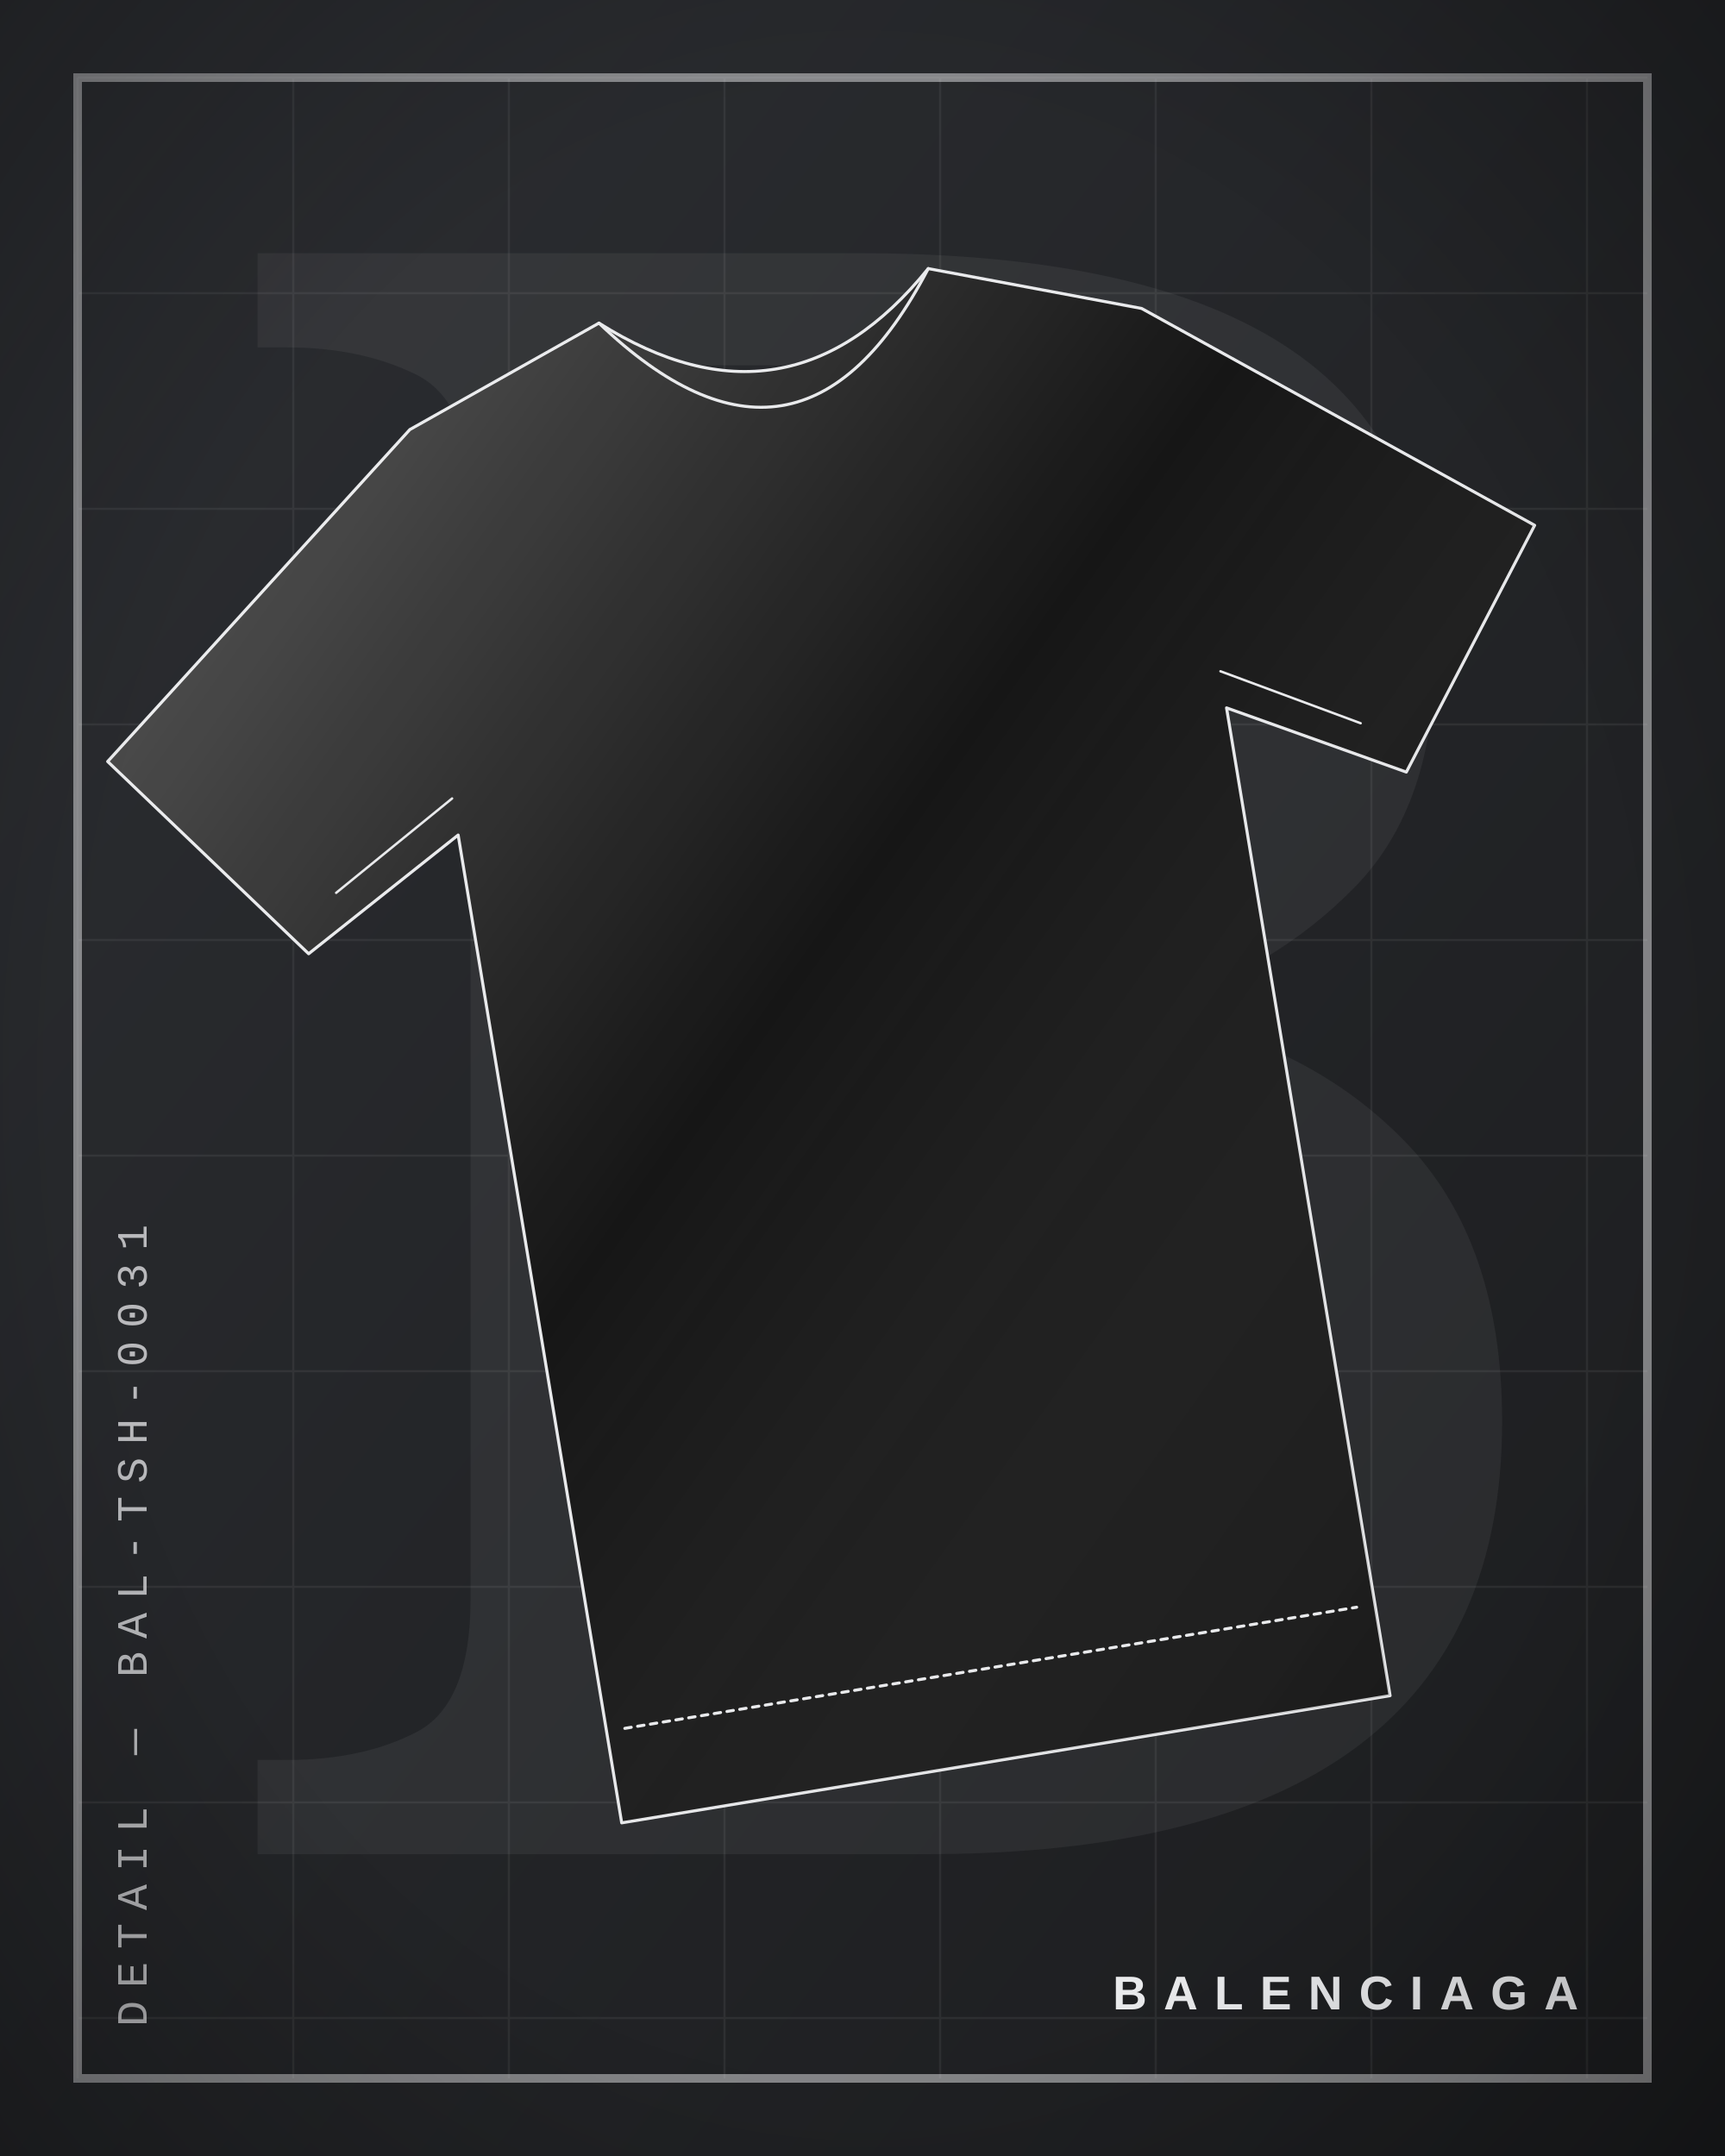
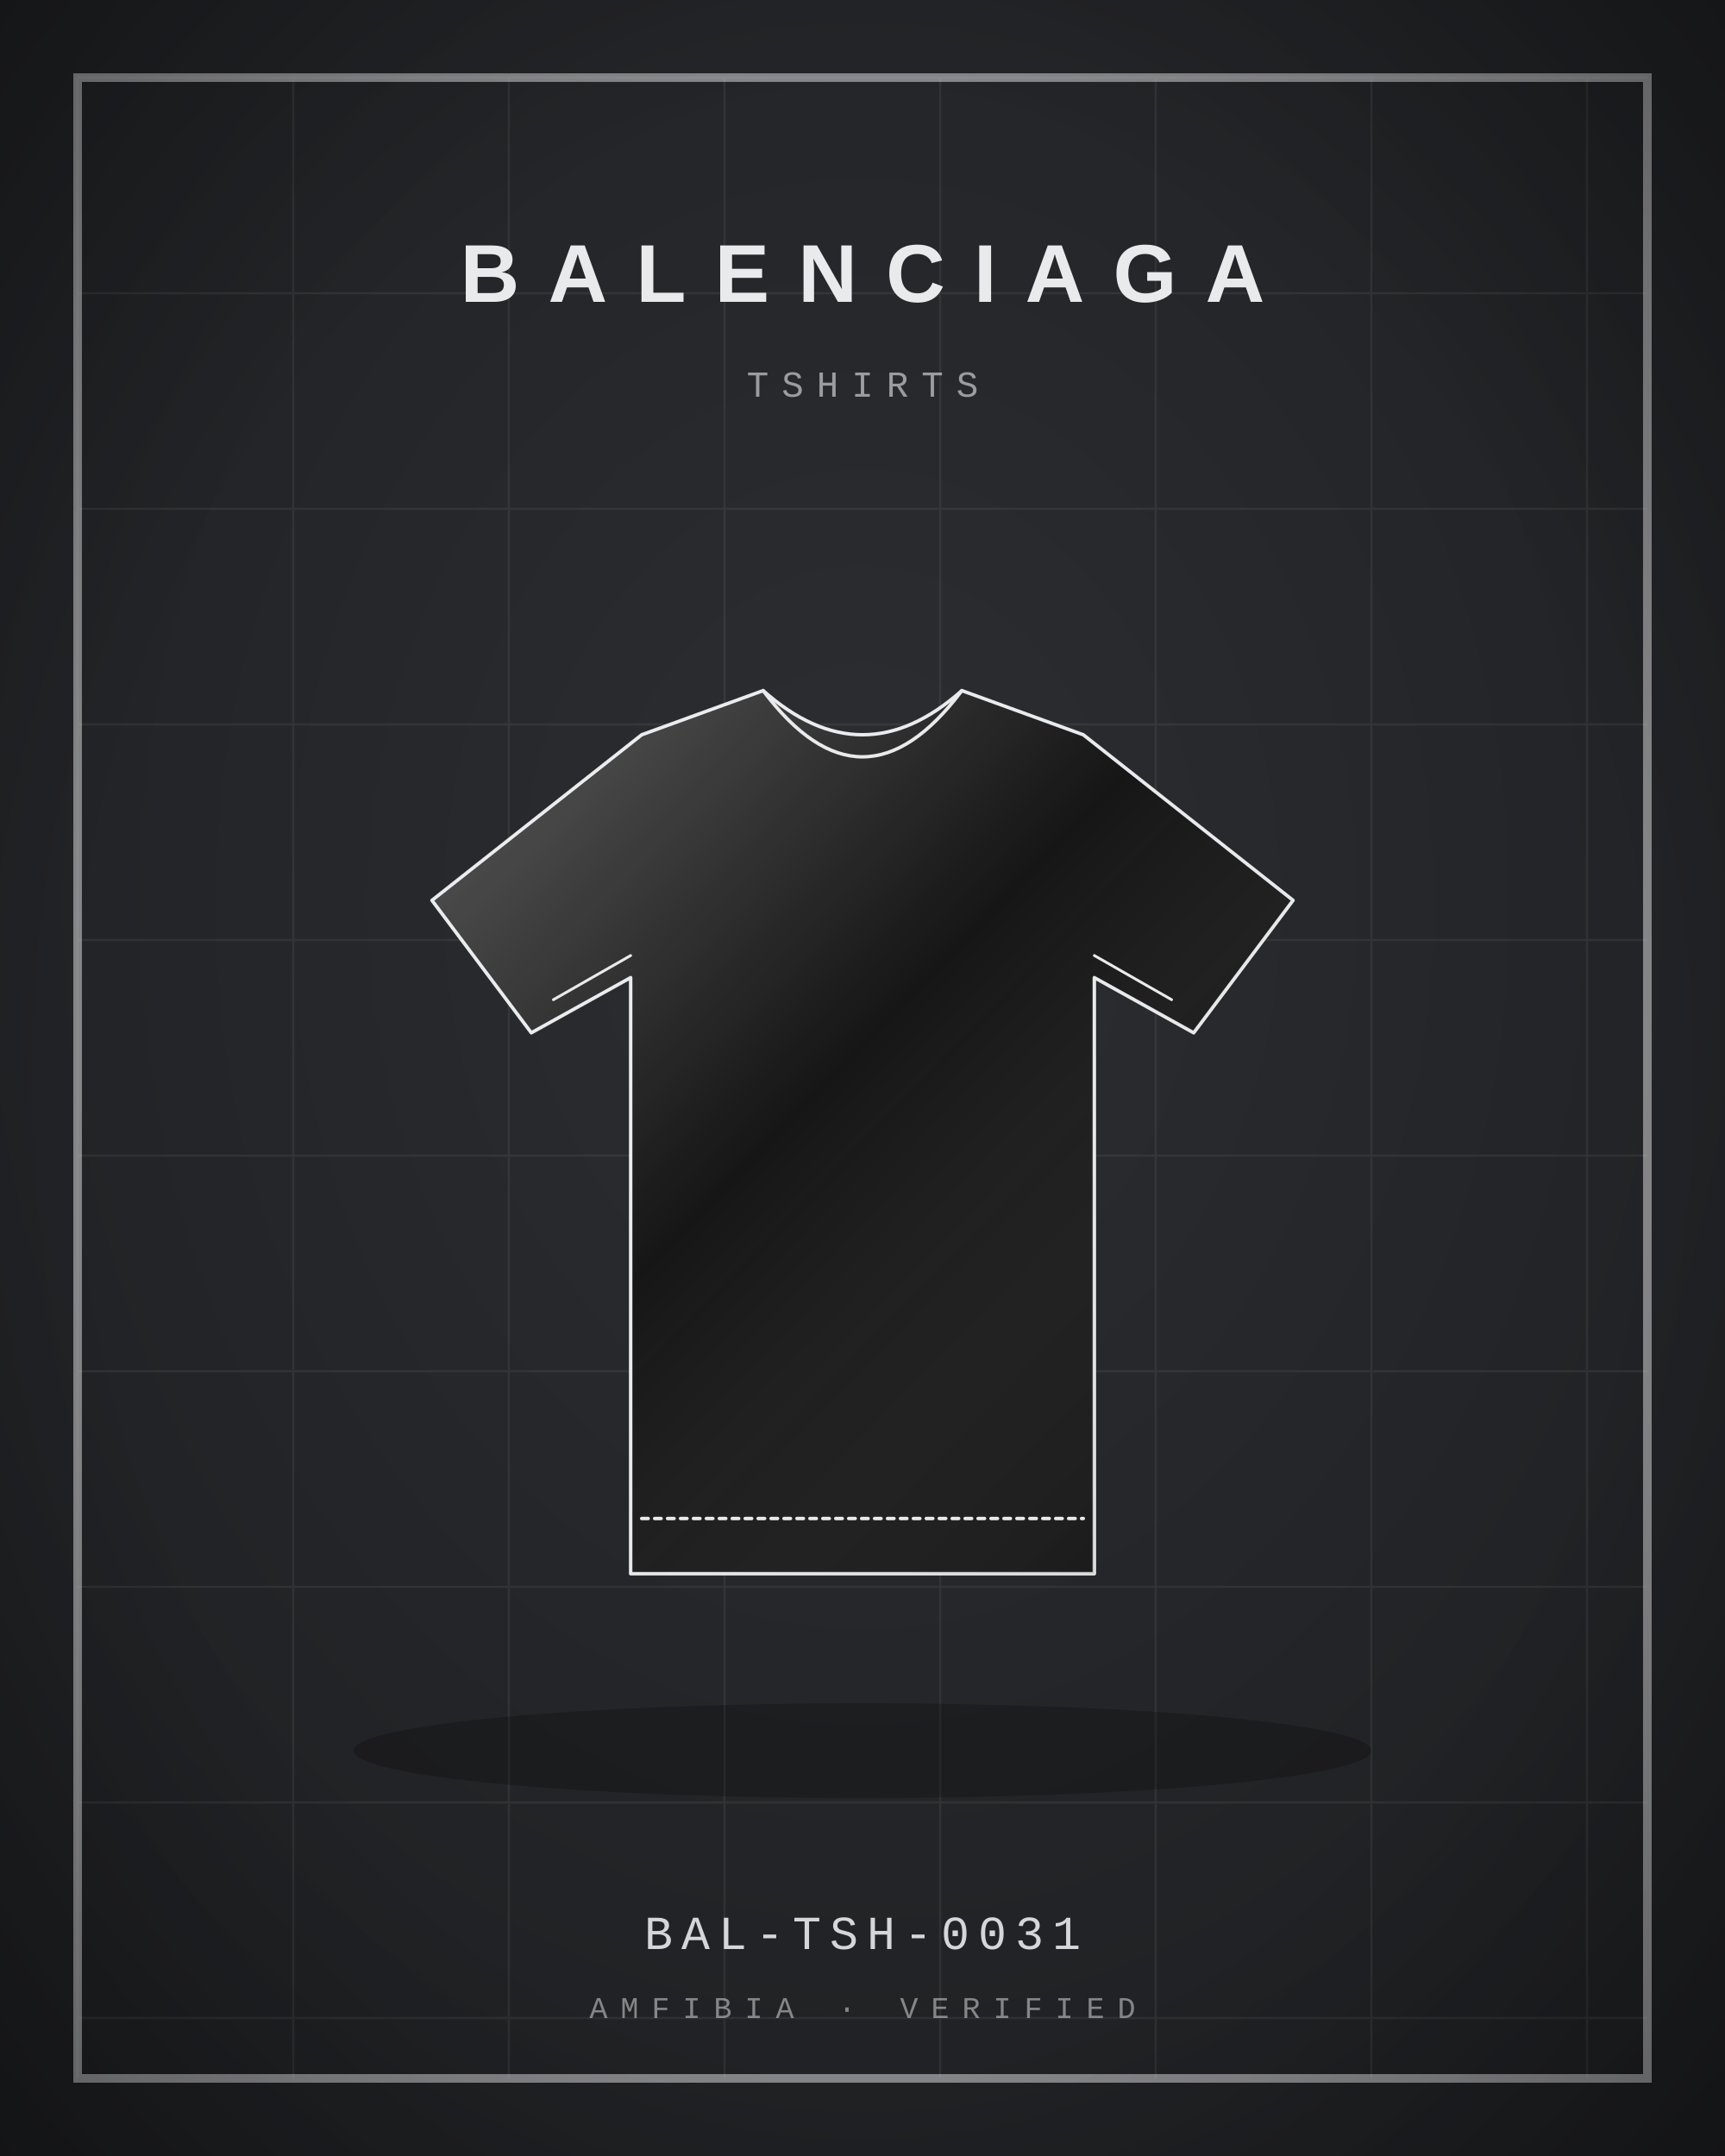
<svg xmlns="http://www.w3.org/2000/svg" viewBox="0 0 400 500" width="800" height="1000">
  <defs>
    <radialGradient id="bg" cx="50%" cy="42%" r="80%">
      <stop offset="0" stop-color="#2C2E32" />
      <stop offset="1" stop-color="#1B1C1E" />
    </radialGradient>
    <linearGradient id="bgd" x1="0" y1="0" x2="1" y2="1">
      <stop offset="0" stop-color="#2C2E32" />
      <stop offset="1" stop-color="#1B1C1E" />
    </linearGradient>
    <linearGradient id="sheen" x1="0" y1="0" x2="1" y2="1">
      <stop offset="0" stop-color="#fff" stop-opacity=".30" />
      <stop offset=".45" stop-color="#fff" stop-opacity="0" />
      <stop offset="1" stop-color="#000" stop-opacity=".22" />
    </linearGradient>
    <linearGradient id="multi" x1="0" y1="0" x2="1" y2="1">
      <stop offset="0" stop-color="#B3122E" />
      <stop offset=".35" stop-color="#C9A227" />
      <stop offset=".7" stop-color="#2F5D46" />
      <stop offset="1" stop-color="#3557A0" />
    </linearGradient>
    <radialGradient id="vig" cx="50%" cy="50%" r="75%">
      <stop offset=".6" stop-color="#000" stop-opacity="0" />
      <stop offset="1" stop-color="#000" stop-opacity=".35" />
    </radialGradient>
  </defs>
-   <rect width="400" height="500" fill="url(#bgd)" />
-   <text x="210" y="430" text-anchor="middle" font-family="Georgia, serif" font-size="520" fill="#E9EAEC" opacity="0.06">B</text>
+   <rect width="400" height="500" fill="url(#bg)" />
  <path d="M18 18 L18 482 M68 18 L68 482 M118 18 L118 482 M168 18 L168 482 M218 18 L218 482 M268 18 L268 482 M318 18 L318 482 M368 18 L368 482 M18 18 L382 18 M18 68 L382 68 M18 118 L382 118 M18 168 L382 168 M18 218 L382 218 M18 268 L382 268 M18 318 L382 318 M18 368 L382 368 M18 418 L382 418 M18 468 L382 468 " stroke="#E9EAEC" stroke-width="0.5" opacity="0.07" />
  <rect x="18" y="18" width="364" height="464" fill="none" stroke="#E9EAEC" stroke-width="2" opacity="0.5" />
-   <g transform="rotate(-9.4 200 250) translate(-8 20) scale(2.15)">
-     <path d="M60 30 L82 22 Q100 38 118 22 L140 30 L178 60 L160 84 L142 74 L142 182 L58 182 L58 74 L40 84 L22 60 Z" fill="#161616" stroke="#E9EAEC" stroke-width="1.4" stroke-linejoin="round" stroke-linecap="round" vector-effect="non-scaling-stroke" />
+   <ellipse cx="200" cy="406" rx="118" ry="11" fill="#000" opacity="0.22" />
+   <g transform="translate(72 132) scale(1.28)">
+     <path d="M60 30 L82 22 Q100 38 118 22 L140 30 L178 60 L160 84 L142 74 L142 182 L58 182 L58 74 L40 84 L22 60 Z" fill="#161616" stroke="#E9EAEC" stroke-width="1.6" stroke-linejoin="round" stroke-linecap="round" vector-effect="non-scaling-stroke" />
    <path d="M60 30 L82 22 Q100 38 118 22 L140 30 L178 60 L160 84 L142 74 L142 182 L58 182 L58 74 L40 84 L22 60 Z" fill="url(#sheen)" stroke="none" />
-     <path d="M82 22 Q100 46 118 22" fill="none" stroke="#E9EAEC" stroke-width="1.4" stroke-linejoin="round" stroke-linecap="round" vector-effect="non-scaling-stroke" />
-     <path d="M60 172 L140 172" fill="none" stroke="#E9EAEC" stroke-width="1.4" stroke-dasharray="3 3" stroke-linejoin="round" stroke-linecap="round" vector-effect="non-scaling-stroke" />
-     <path d="M44 78 L58 70 M156 78 L142 70" fill="none" stroke="#E9EAEC" stroke-width="1.12" stroke-linejoin="round" stroke-linecap="round" vector-effect="non-scaling-stroke" />
-   </g>
-   <g transform="translate(34 470) rotate(-90)">
-     <text x="0" y="0" text-anchor="start" font-family="'Courier New', Courier, monospace" font-size="10" letter-spacing="3" fill="#E9EAEC" opacity="0.75">DETAIL — BAL-TSH-0031</text>
+     <path d="M82 22 Q100 46 118 22" fill="none" stroke="#E9EAEC" stroke-width="1.6" stroke-linejoin="round" stroke-linecap="round" vector-effect="non-scaling-stroke" />
+     <path d="M60 172 L140 172" fill="none" stroke="#E9EAEC" stroke-width="1.6" stroke-dasharray="3 3" stroke-linejoin="round" stroke-linecap="round" vector-effect="non-scaling-stroke" />
+     <path d="M44 78 L58 70 M156 78 L142 70" fill="none" stroke="#E9EAEC" stroke-width="1.28" stroke-linejoin="round" stroke-linecap="round" vector-effect="non-scaling-stroke" />
  </g>
  <g>
-     <text x="366" y="466" text-anchor="end" font-size="11" fill="#E9EAEC" font-family="Arial, Helvetica, sans-serif" font-weight="700" letter-spacing="3.85">BALENCIAGA</text>
+     <text x="200" y="70" text-anchor="middle" font-size="19" fill="#E9EAEC" font-family="Arial, Helvetica, sans-serif" font-weight="700" letter-spacing="6.65">BALENCIAGA</text>
  </g>
+   <text x="200" y="92" text-anchor="middle" font-family="'Courier New', Courier, monospace" font-size="8.5" letter-spacing="3" fill="#E9EAEC" opacity="0.6">TSHIRTS</text>
+   <text x="200" y="452" text-anchor="middle" font-family="'Courier New', Courier, monospace" font-size="11" letter-spacing="2" fill="#E9EAEC" opacity="0.9">BAL-TSH-0031</text>
+   <text x="200" y="468" text-anchor="middle" font-family="'Courier New', Courier, monospace" font-size="7" letter-spacing="3" fill="#E9EAEC" opacity="0.5">AMFIBIA · VERIFIED</text>
  <rect width="400" height="500" fill="url(#vig)" />
</svg>
